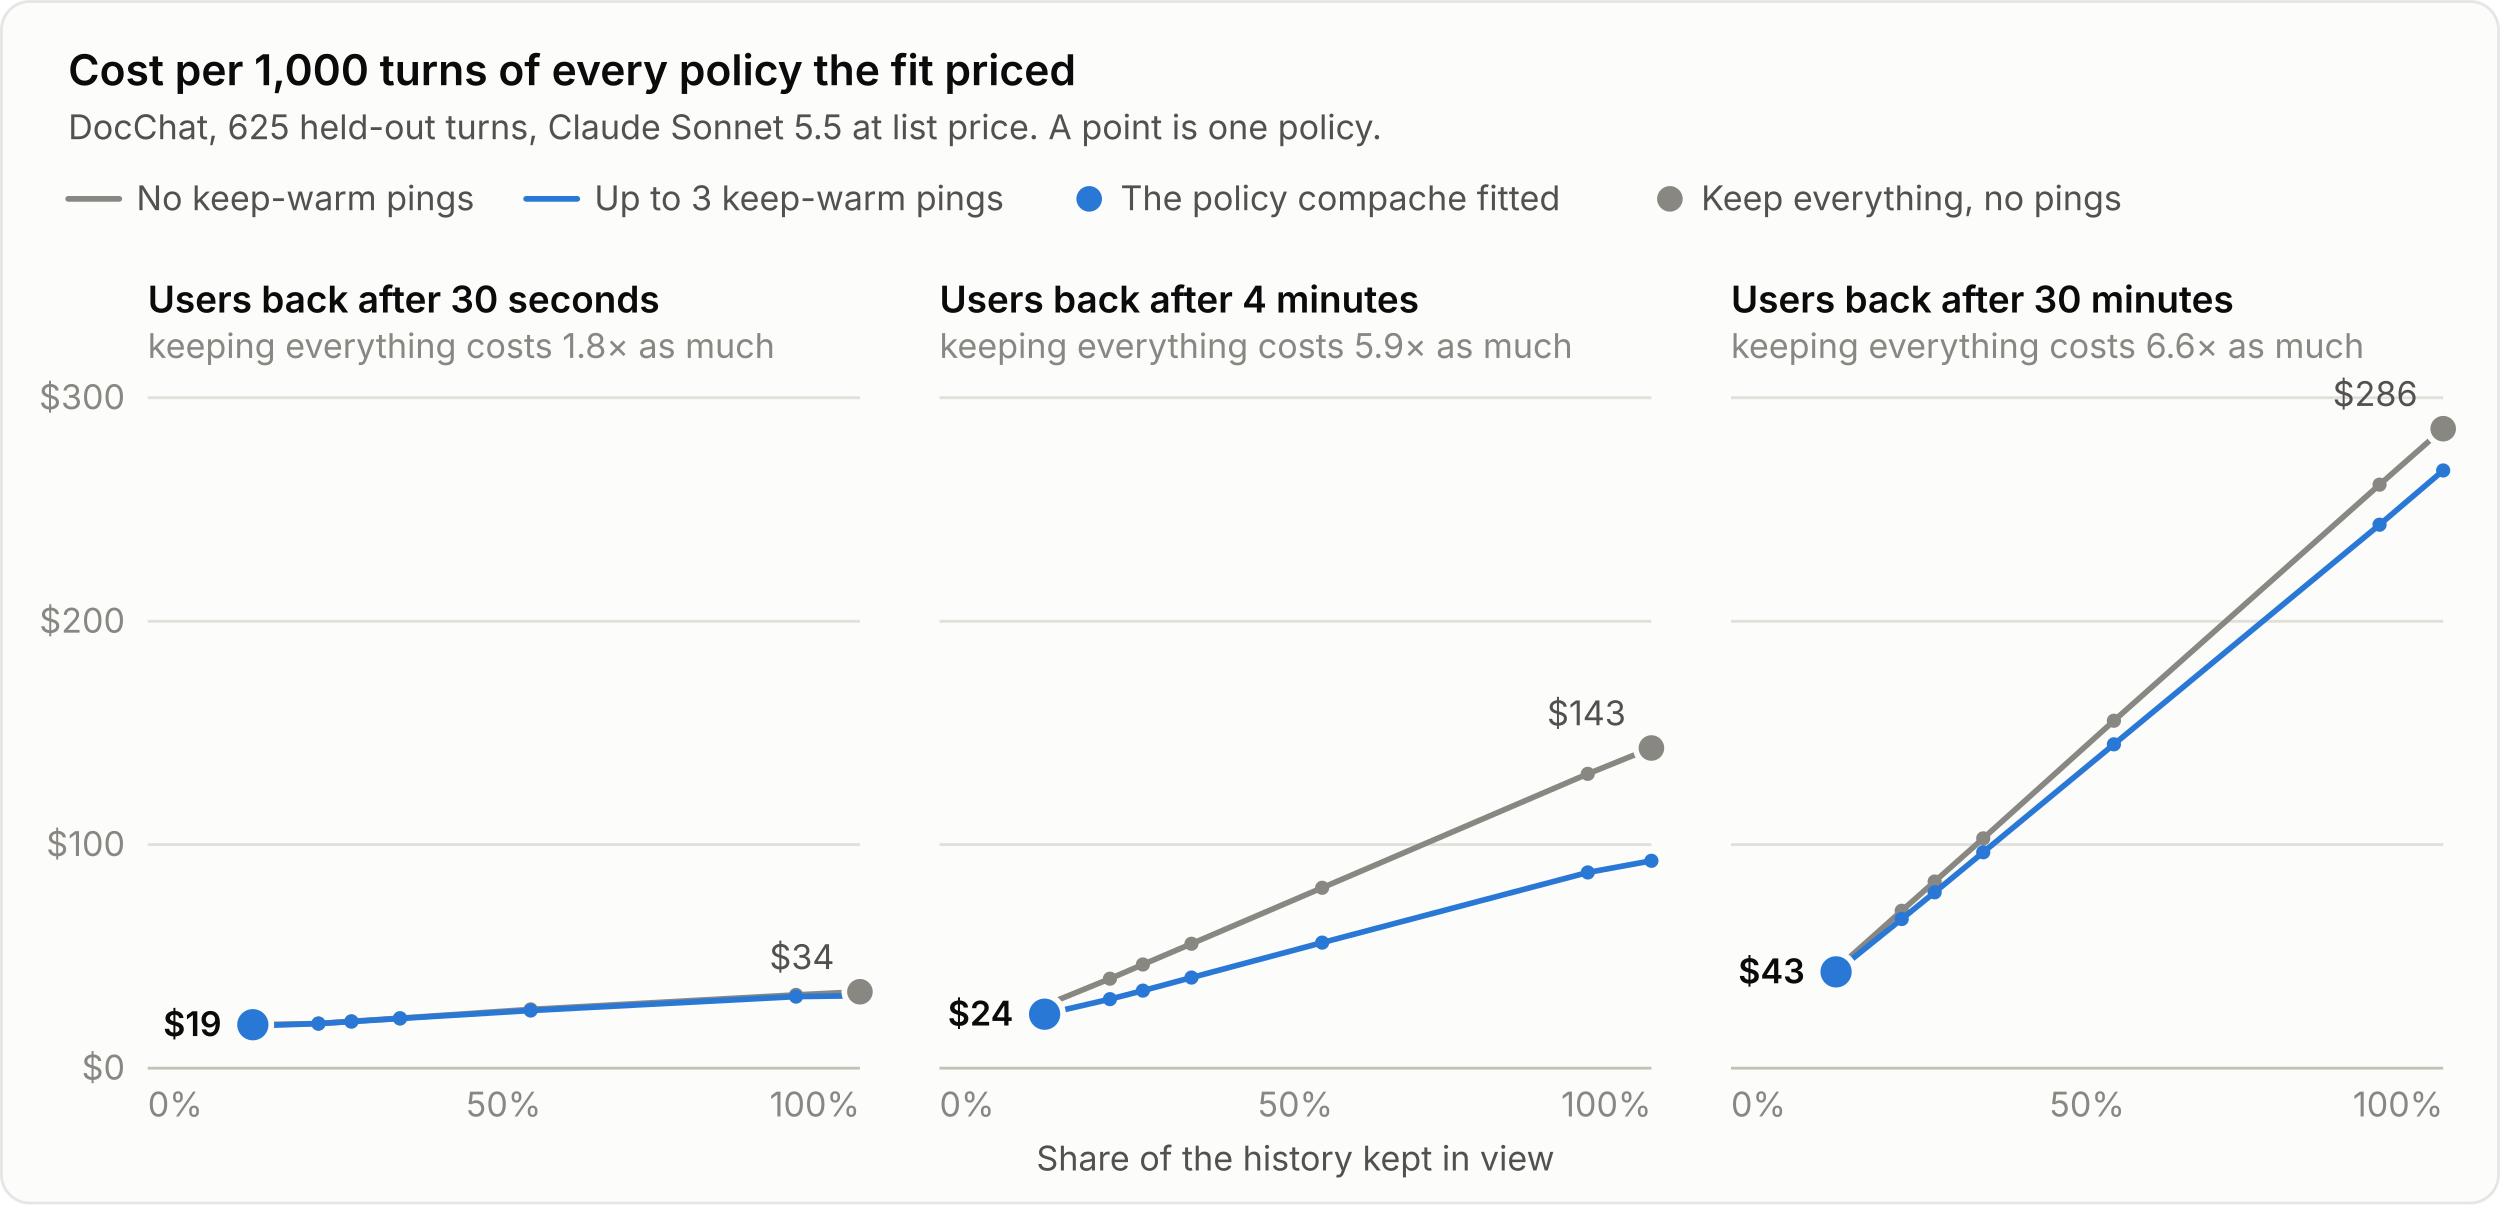
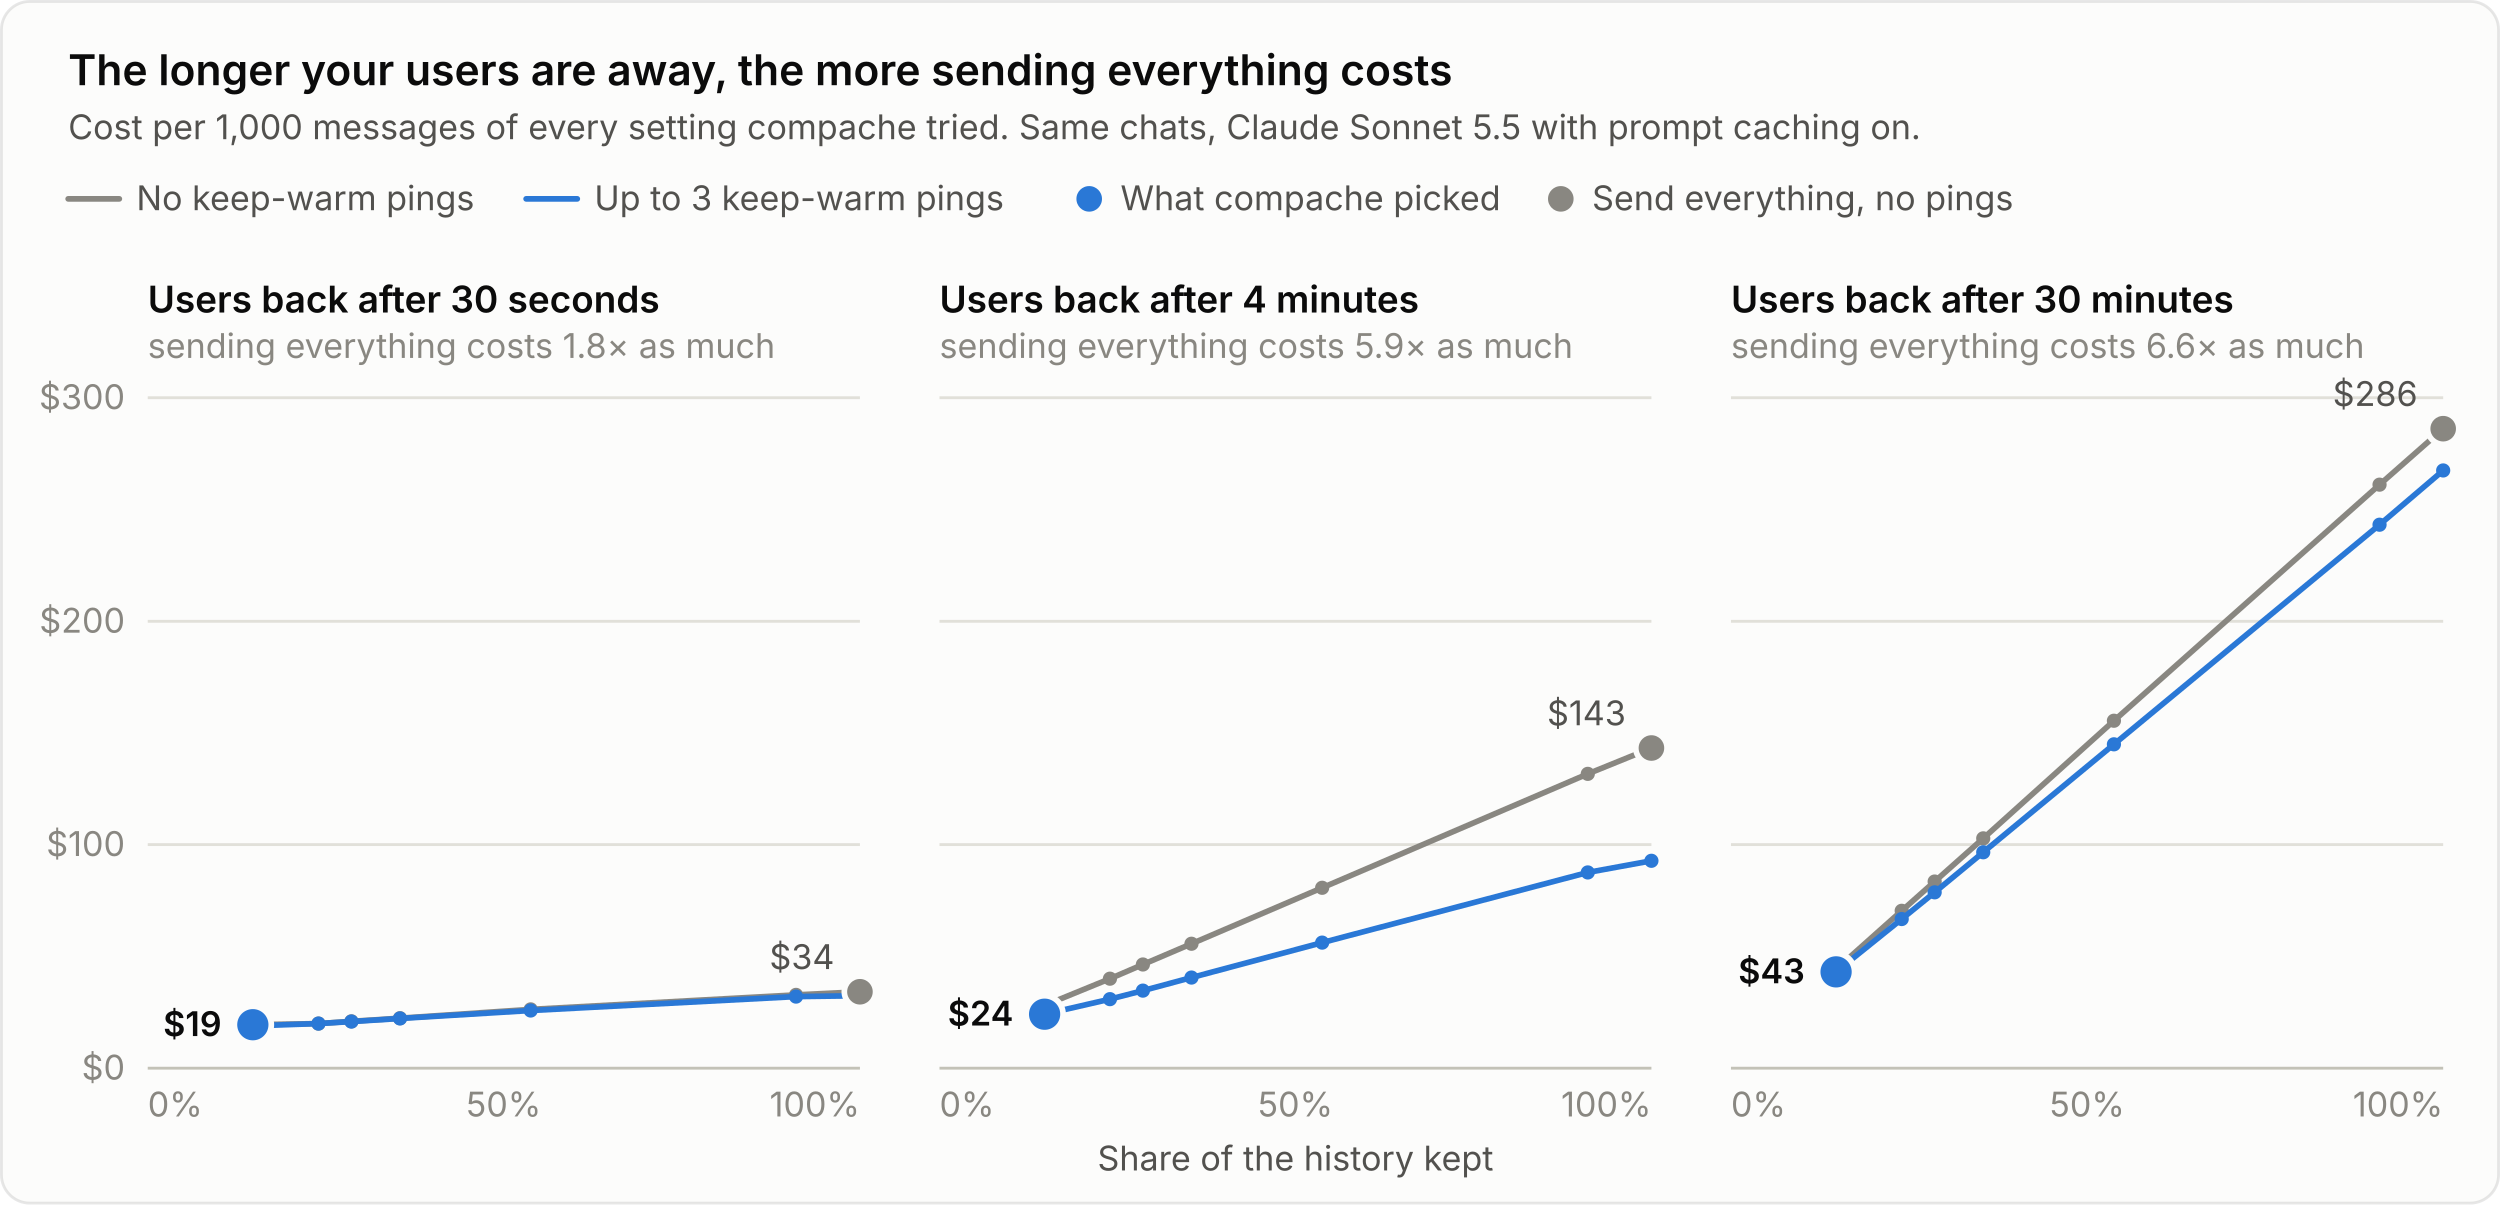
<svg xmlns="http://www.w3.org/2000/svg" width="880" height="424" viewBox="0 0 880 424" role="img" aria-labelledby="t d">
  <style>
text{font-family:system-ui,-apple-system,"Segoe UI",sans-serif;font-size:12px;fill:#0b0b0b}
.surface{fill:#fcfcfb;stroke:rgba(11,11,11,.1)}
.t2{fill:#52514e}.tm{fill:#898781}.b{font-weight:600}.h{font-size:13px;font-weight:600}.big{font-size:15px;font-weight:600}
.grid{stroke:#e1e0d9}.axis{stroke:#c3c2b7}.box{fill:none;stroke:#c3c2b7}
.c{fill:#2a78d6}.cs{stroke:#2a78d6}.n{fill:#898781}.ns{stroke:#898781}.o{fill:#eb6834}.os{stroke:#eb6834}
.cell{fill:#e1e0d9}.ring{stroke:#fcfcfb;stroke-width:2}.line{fill:none;stroke-width:2;stroke-linecap:round;stroke-linejoin:round}
.arc{fill:none;stroke-width:1.75;stroke-linecap:round}
@media (prefers-color-scheme:dark){
text{fill:#f0efec}.surface{fill:#1a1a19;stroke:rgba(255,255,255,.1)}.t2{fill:#c3c2b7}
.grid{stroke:#2c2c2a}.axis{stroke:#383835}.box{stroke:#52514e}
.c{fill:#3987e5}.cs{stroke:#3987e5}.o{fill:#d95926}.os{stroke:#d95926}
.cell{fill:#383835}.ring{stroke:#1a1a19}
}
</style>
  <rect class="surface" x=".5" y=".5" width="879" height="423" rx="10" />
-   <text x="24.0" y="30.0" class="big">Cost per 1,000 turns of every policy the fit priced</text>
-   <text x="24.0" y="49.0" class="t2">DocChat, 625 held-out turns, Claude Sonnet 5.5 at list price. A point is one policy.</text>
+   <text x="24.0" y="30.0" class="big">The longer your users are away, the more sending everything costs</text>
+   <text x="24.0" y="49.0" class="t2">Cost per 1,000 messages of every setting compache tried. Same chats, Claude Sonnet 5.5 with prompt caching on.</text>
  <line class="line ns" x1="24" x2="42" y1="70" y2="70" />
  <text x="48.0" y="74.0" class="t2">No keep-warm pings</text>
  <line class="line cs" x1="185.2" x2="203.2" y1="70" y2="70" />
  <text x="209.2" y="74.0" class="t2">Up to 3 keep-warm pings</text>
  <circle class="c ring" cx="383.4" cy="70" r="5.5" />
-   <text x="394.4" y="74.0" class="t2">The policy compache fitted</text>
-   <circle class="n ring" cx="587.8" cy="70" r="5.5" />
-   <text x="598.8" y="74.0" class="t2">Keep everything, no pings</text>
+   <text x="394.4" y="74.0" class="t2">What compache picked</text>
+   <circle class="n ring" cx="549.4" cy="70" r="5.5" />
+   <text x="560.4" y="74.0" class="t2">Send everything, no pings</text>
  <text x="52.0" y="110.0" class="h">Users back after 30 seconds</text>
-   <text x="52.0" y="126.0" class="tm">keeping everything costs 1.8× as much</text>
+   <text x="52.0" y="126.0" class="tm">sending everything costs 1.8× as much</text>
  <line class="axis" x1="52.0" x2="302.7" y1="376.0" y2="376.0" />
  <text x="44.0" y="380.0" class="tm" text-anchor="end">$0</text>
  <line class="grid" x1="52.0" x2="302.7" y1="297.3" y2="297.3" />
  <text x="44.0" y="301.3" class="tm" text-anchor="end">$100</text>
  <line class="grid" x1="52.0" x2="302.7" y1="218.7" y2="218.7" />
  <text x="44.0" y="222.7" class="tm" text-anchor="end">$200</text>
  <line class="grid" x1="52.0" x2="302.7" y1="140.0" y2="140.0" />
  <text x="44.0" y="144.0" class="tm" text-anchor="end">$300</text>
  <text x="52.0" y="393.0" class="tm">0%</text>
  <text x="177.3" y="393.0" class="tm" text-anchor="middle">50%</text>
  <text x="302.7" y="393.0" class="tm" text-anchor="end">100%</text>
  <path class="line ns" d="M89.0,360.7 L112.1,360.3 L123.7,359.5 L140.8,358.4 L186.8,355.3 L280.2,350.2 L302.7,349.1" />
  <circle class="n" cx="89.0" cy="360.7" r="2.5" />
  <circle class="n" cx="112.1" cy="360.3" r="2.5" />
  <circle class="n" cx="123.7" cy="359.5" r="2.5" />
  <circle class="n" cx="140.8" cy="358.4" r="2.5" />
  <circle class="n" cx="186.8" cy="355.3" r="2.5" />
  <circle class="n" cx="280.2" cy="350.2" r="2.5" />
  <circle class="n" cx="302.7" cy="349.1" r="2.5" />
  <path class="line cs" d="M89.0,361.1 L112.1,360.3 L123.7,359.6 L140.8,358.5 L186.8,355.7 L280.2,350.8 L302.7,350.5" />
  <circle class="c" cx="89.0" cy="361.1" r="2.5" />
  <circle class="c" cx="112.1" cy="360.3" r="2.5" />
  <circle class="c" cx="123.7" cy="359.6" r="2.5" />
  <circle class="c" cx="140.8" cy="358.5" r="2.5" />
  <circle class="c" cx="186.8" cy="355.7" r="2.5" />
  <circle class="c" cx="280.2" cy="350.8" r="2.5" />
  <circle class="c" cx="302.7" cy="350.5" r="2.5" />
  <circle class="n ring" cx="302.7" cy="349.1" r="5.5" />
  <text x="293.7" y="341.1" class="t2" text-anchor="end">$34</text>
  <circle class="c ring" cx="89.0" cy="360.7" r="6.5" />
  <text x="78.0" y="364.7" class="b" text-anchor="end">$19</text>
  <text x="330.7" y="110.0" class="h">Users back after 4 minutes</text>
-   <text x="330.7" y="126.0" class="tm">keeping everything costs 5.9× as much</text>
+   <text x="330.7" y="126.0" class="tm">sending everything costs 5.9× as much</text>
  <line class="axis" x1="330.7" x2="581.3" y1="376.0" y2="376.0" />
  <line class="grid" x1="330.7" x2="581.3" y1="297.3" y2="297.3" />
  <line class="grid" x1="330.7" x2="581.3" y1="218.7" y2="218.7" />
  <line class="grid" x1="330.7" x2="581.3" y1="140.0" y2="140.0" />
  <text x="330.7" y="393.0" class="tm">0%</text>
  <text x="456.0" y="393.0" class="tm" text-anchor="middle">50%</text>
  <text x="581.3" y="393.0" class="tm" text-anchor="end">100%</text>
  <path class="line ns" d="M367.7,353.9 L390.7,344.5 L402.3,339.5 L419.4,332.2 L465.4,312.5 L558.9,272.4 L581.3,263.3" />
  <circle class="n" cx="367.7" cy="353.9" r="2.5" />
  <circle class="n" cx="390.7" cy="344.5" r="2.5" />
  <circle class="n" cx="402.3" cy="339.5" r="2.5" />
  <circle class="n" cx="419.4" cy="332.2" r="2.5" />
  <circle class="n" cx="465.4" cy="312.5" r="2.5" />
  <circle class="n" cx="558.9" cy="272.4" r="2.5" />
  <circle class="n" cx="581.3" cy="263.3" r="2.5" />
  <path class="line cs" d="M367.7,357.0 L390.7,351.7 L402.3,348.7 L419.4,344.1 L465.4,331.8 L558.9,307.1 L581.3,303.0" />
  <circle class="c" cx="367.7" cy="357.0" r="2.5" />
  <circle class="c" cx="390.7" cy="351.7" r="2.5" />
  <circle class="c" cx="402.3" cy="348.7" r="2.5" />
  <circle class="c" cx="419.4" cy="344.1" r="2.5" />
  <circle class="c" cx="465.4" cy="331.8" r="2.5" />
  <circle class="c" cx="558.9" cy="307.1" r="2.5" />
  <circle class="c" cx="581.3" cy="303.0" r="2.5" />
  <circle class="n ring" cx="581.3" cy="263.3" r="5.5" />
  <text x="572.3" y="255.3" class="t2" text-anchor="end">$143</text>
  <circle class="c ring" cx="367.7" cy="357.0" r="6.5" />
  <text x="356.7" y="361.0" class="b" text-anchor="end">$24</text>
  <text x="609.3" y="110.0" class="h">Users back after 30 minutes</text>
-   <text x="609.3" y="126.0" class="tm">keeping everything costs 6.6× as much</text>
+   <text x="609.3" y="126.0" class="tm">sending everything costs 6.6× as much</text>
  <line class="axis" x1="609.3" x2="860.0" y1="376.0" y2="376.0" />
  <line class="grid" x1="609.3" x2="860.0" y1="297.3" y2="297.3" />
  <line class="grid" x1="609.3" x2="860.0" y1="218.7" y2="218.7" />
  <line class="grid" x1="609.3" x2="860.0" y1="140.0" y2="140.0" />
  <text x="609.3" y="393.0" class="tm">0%</text>
  <text x="734.7" y="393.0" class="tm" text-anchor="middle">50%</text>
  <text x="860.0" y="393.0" class="tm" text-anchor="end">100%</text>
  <path class="line ns" d="M646.3,341.2 L669.4,320.6 L681.0,310.3 L698.1,295.1 L744.1,253.7 L837.6,170.6 L860.0,150.9" />
  <circle class="n" cx="646.3" cy="341.2" r="2.5" />
  <circle class="n" cx="669.4" cy="320.6" r="2.5" />
  <circle class="n" cx="681.0" cy="310.3" r="2.5" />
  <circle class="n" cx="698.1" cy="295.1" r="2.5" />
  <circle class="n" cx="744.1" cy="253.7" r="2.5" />
  <circle class="n" cx="837.6" cy="170.6" r="2.5" />
  <circle class="n" cx="860.0" cy="150.9" r="2.5" />
  <path class="line cs" d="M646.3,342.1 L669.4,323.5 L681.0,314.1 L698.1,300.0 L744.1,262.0 L837.6,184.7 L860.0,165.6" />
  <circle class="c" cx="646.3" cy="342.1" r="2.5" />
  <circle class="c" cx="669.4" cy="323.5" r="2.5" />
  <circle class="c" cx="681.0" cy="314.1" r="2.5" />
  <circle class="c" cx="698.1" cy="300.0" r="2.5" />
  <circle class="c" cx="744.1" cy="262.0" r="2.5" />
  <circle class="c" cx="837.6" cy="184.7" r="2.5" />
  <circle class="c" cx="860.0" cy="165.6" r="2.5" />
  <circle class="n ring" cx="860.0" cy="150.9" r="5.5" />
  <text x="851.0" y="142.9" class="t2" text-anchor="end">$286</text>
  <circle class="c ring" cx="646.3" cy="342.1" r="6.5" />
  <text x="635.3" y="346.1" class="b" text-anchor="end">$43</text>
-   <text x="456.0" y="412.0" class="t2" text-anchor="middle">Share of the history kept in view</text>
+   <text x="456.0" y="412.0" class="t2" text-anchor="middle">Share of the history kept</text>
</svg>
